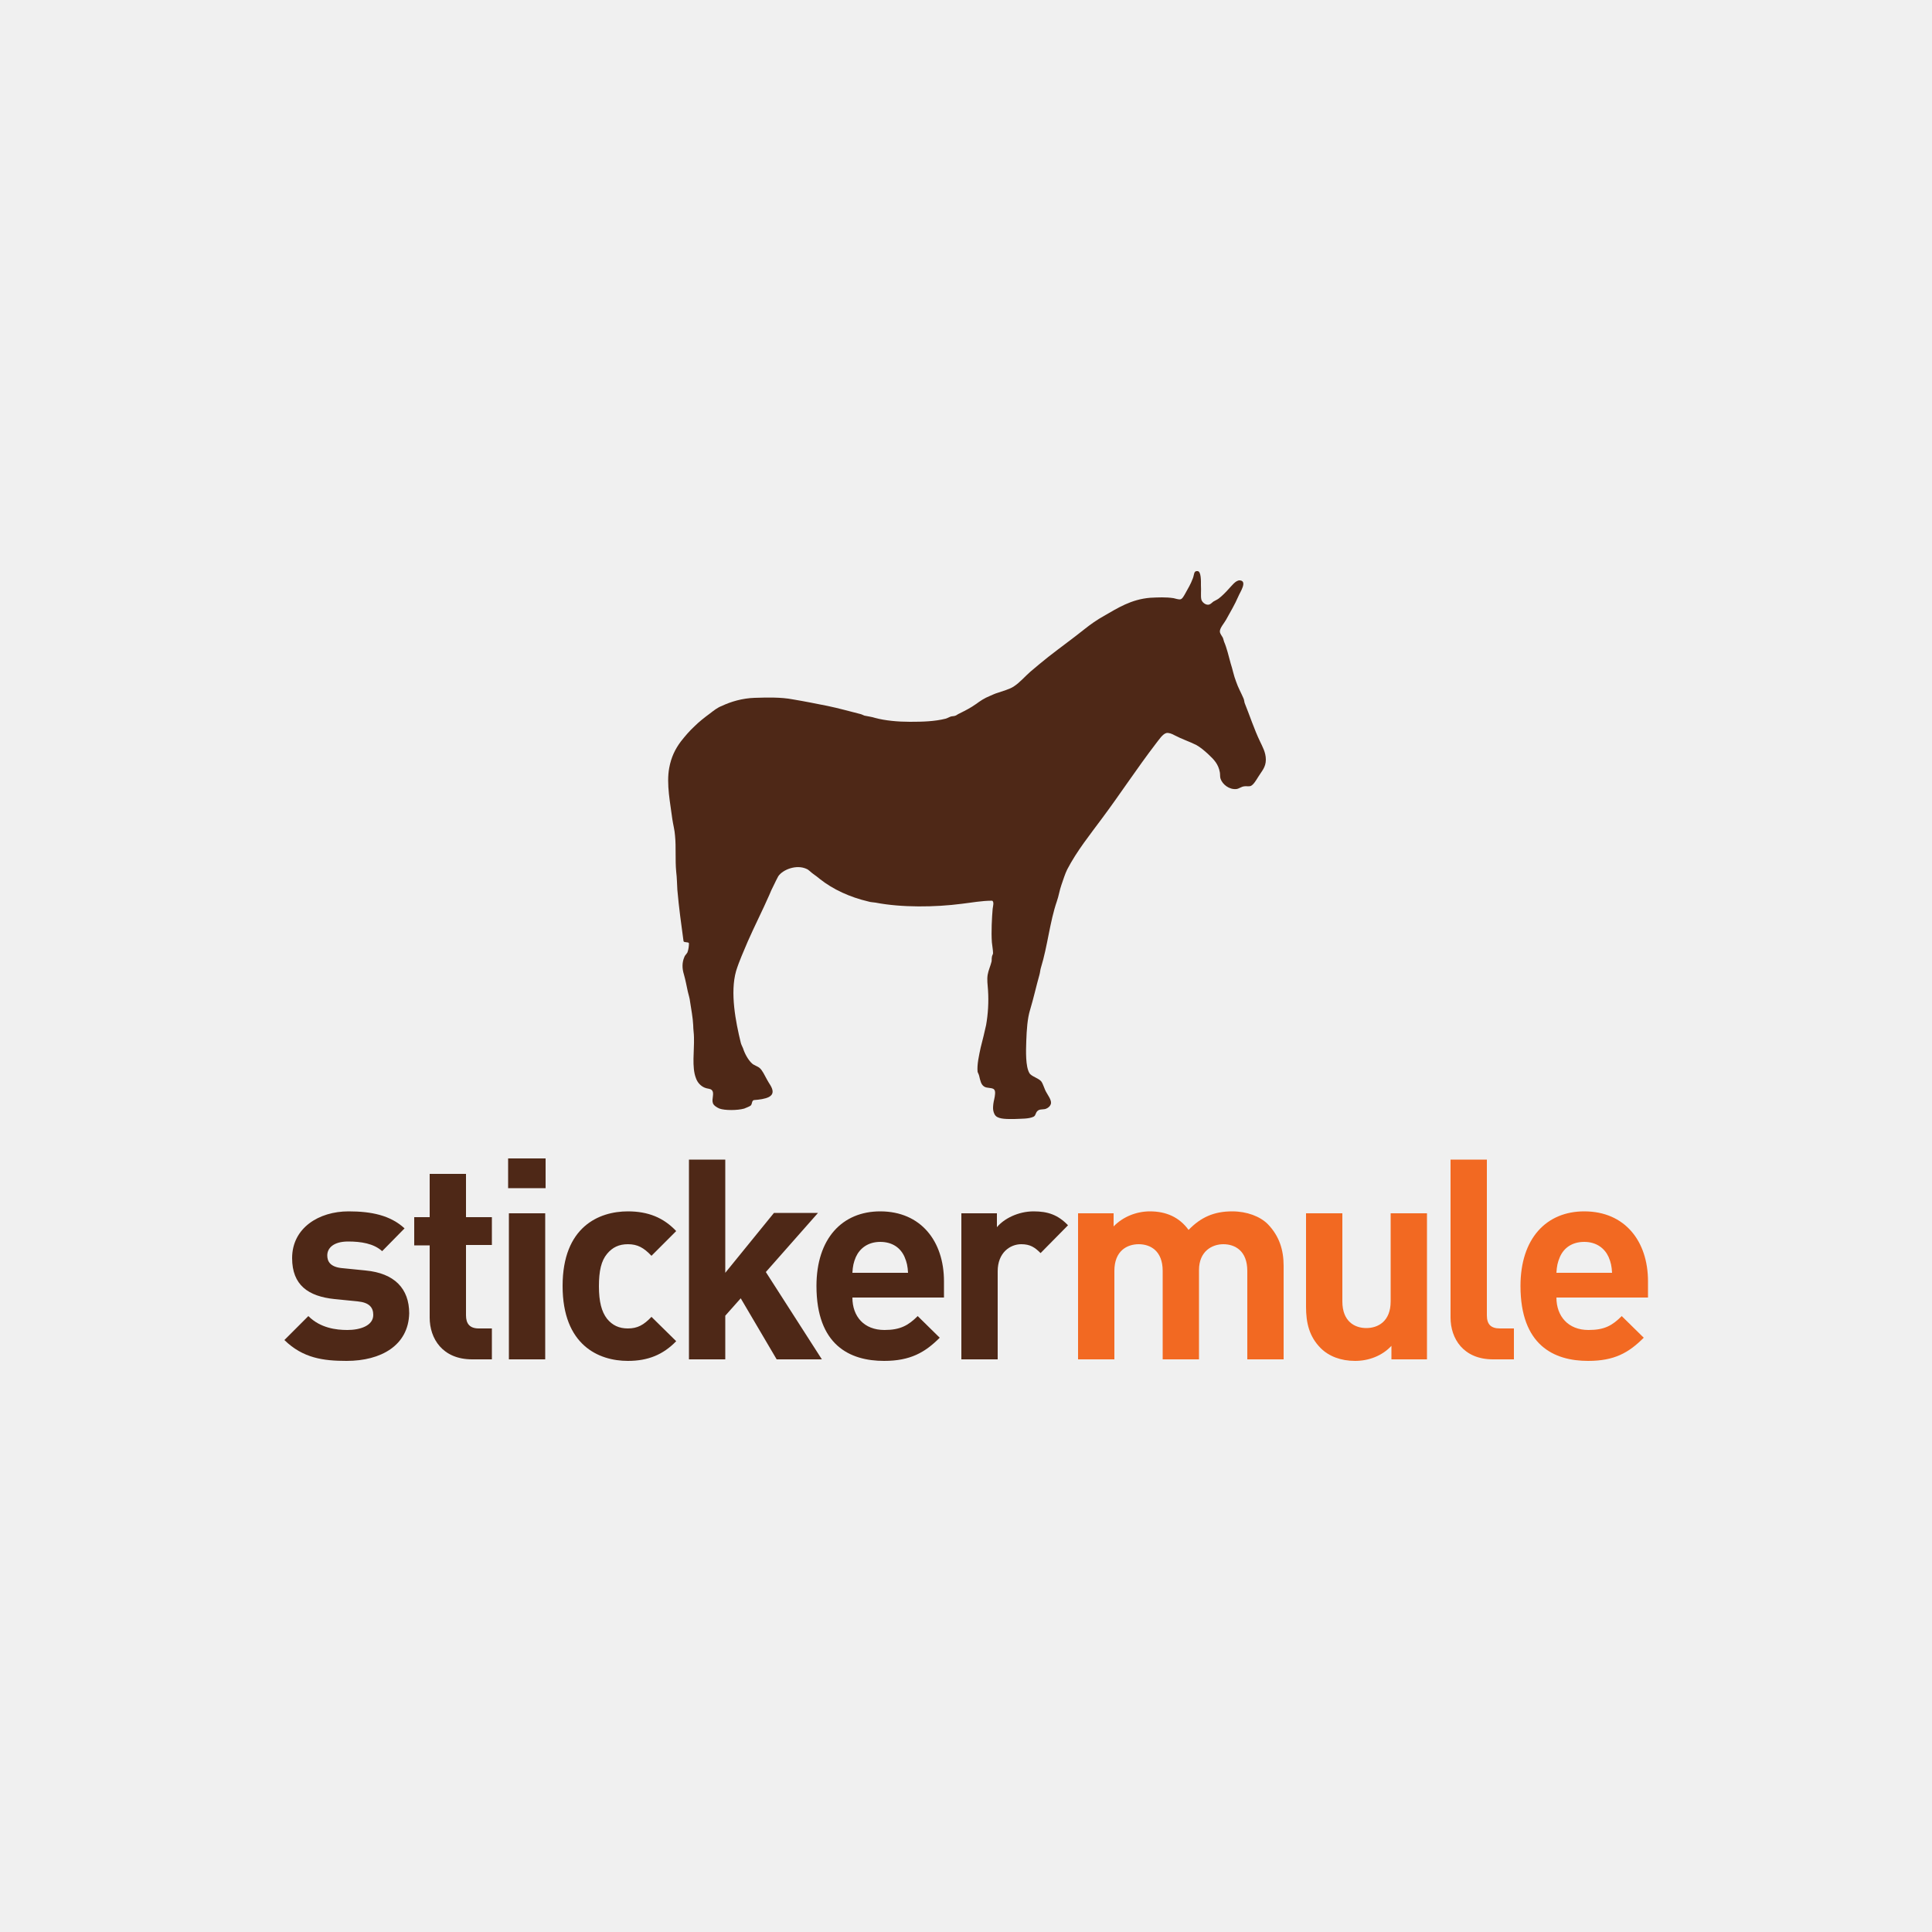
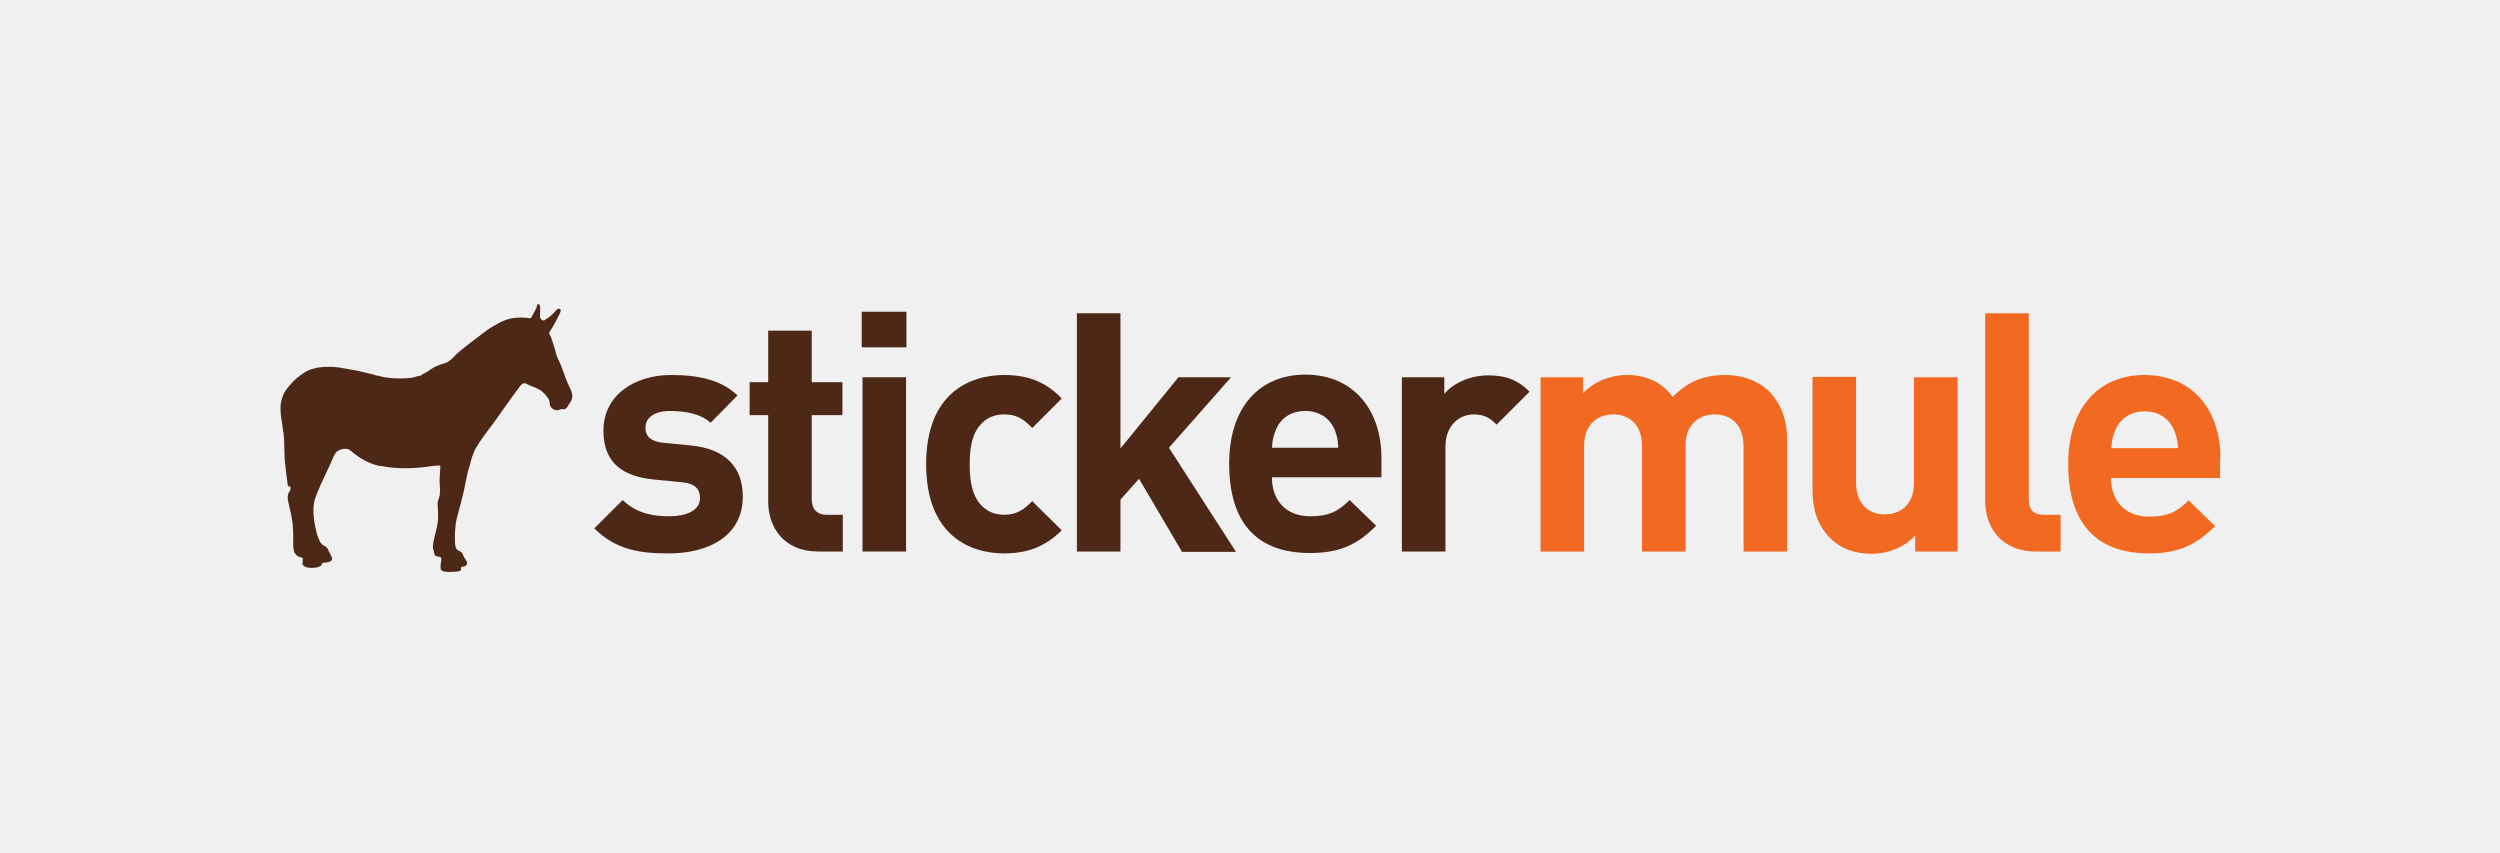
- <svg xmlns="http://www.w3.org/2000/svg" version="1.1" id="Layer_1" x="0px" y="0px" viewBox="0 0 500 500" style="enable-background:new 0 0 500 500;" xml:space="preserve">
+ <svg xmlns="http://www.w3.org/2000/svg" version="1.1" id="Layer_1" x="0px" y="0px" viewBox="0 0 660 225" style="enable-background:new 0 0 660 225;" xml:space="preserve">
  <style type="text/css">
	.Arched_x0020_Green{fill:url(#SVGID_1_);stroke:#FFFFFF;stroke-width:0.25;stroke-miterlimit:1;}
	.st0{fill:#4E2817;}
- 	.st1{fill:#F26922;}
- 	.st2{fill-rule:evenodd;clip-rule:evenodd;fill:#4E2817;}
+ 	.st1{fill-rule:evenodd;clip-rule:evenodd;fill:#4E2817;}
+ 	.st2{fill:#F26922;}
</style>
-   <linearGradient id="SVGID_1_" gradientUnits="userSpaceOnUse" x1="250" y1="250" x2="250.707" y2="249.293">
+   <linearGradient id="SVGID_1_" gradientUnits="userSpaceOnUse" x1="330.307" y1="115.723" x2="331.014" y2="115.016">
    <stop offset="0" style="stop-color:#1EAB4B" />
    <stop offset="0.983" style="stop-color:#19361A" />
  </linearGradient>
-   <path class="st0" d="M89.7,352.2c-6,0-11.3-0.7-16.1-5.4l6.2-6.2c3.1,3.1,7.2,3.6,10.1,3.6c3.3,0,6.7-1.1,6.7-3.9c0-1.9-1-3.2-4-3.5  l-6-0.6c-6.8-0.7-11-3.6-11-10.6c0-7.8,6.9-12.1,14.6-12.1c5.9,0,10.8,1,14.5,4.4l-5.8,5.9c-2.2-2-5.5-2.5-8.8-2.5  c-3.8,0-5.4,1.7-5.4,3.6c0,1.4,0.6,3,3.9,3.3l6,0.6c7.5,0.7,11.3,4.7,11.3,11.1C105.7,348.2,98.6,352.2,89.7,352.2z" />
-   <path class="st0" d="M122.2,351.8c-7.7,0-11-5.4-11-10.8v-18.7h-4V315h4v-11.2h9.4V315h6.7v7.2h-6.7v18.2c0,2.2,1,3.4,3.3,3.4h3.4v8  H122.2z" />
-   <path class="st0" d="M131.5,307.5v-7.7h9.7v7.7H131.5z M131.7,351.8V314h9.4v37.8H131.7z" />
-   <path class="st0" d="M162.5,352.2c-7.6,0-16.9-4.1-16.9-19.4c0-15.3,9.4-19.3,16.9-19.3c5.2,0,9.2,1.6,12.5,5.1l-6.4,6.4  c-2-2.1-3.6-3-6.1-3c-2.3,0-4,0.8-5.4,2.5c-1.5,1.8-2.1,4.4-2.1,8.4c0,4,0.7,6.6,2.1,8.4c1.4,1.7,3.1,2.5,5.4,2.5  c2.5,0,4.1-0.9,6.1-3l6.4,6.3C171.6,350.6,167.7,352.2,162.5,352.2z" />
-   <path class="st0" d="M201,351.8l-9.3-15.8l-4,4.5v11.3h-9.4v-51.7h9.4v29.3l12.6-15.5h11.4l-13.5,15.3l14.5,22.6H201z" />
-   <path class="st0" d="M220.6,335.8c0,4.9,3,8.4,8.3,8.4c4.1,0,6.2-1.2,8.6-3.6l5.7,5.6c-3.8,3.8-7.6,6-14.4,6  c-8.9,0-17.5-4.1-17.5-19.4c0-12.3,6.7-19.3,16.5-19.3c10.5,0,16.5,7.7,16.5,18.1v4.2H220.6z M234.1,325.3c-1-2.3-3.1-3.9-6.3-3.9  c-3.2,0-5.3,1.7-6.3,3.9c-0.6,1.4-0.8,2.4-0.9,4.1H235C234.9,327.7,234.7,326.7,234.1,325.3z" />
-   <path class="st0" d="M269.3,324.3c-1.5-1.5-2.7-2.3-5-2.3c-2.9,0-6.1,2.2-6.1,7v22.8h-9.4V314h9.2v3.6c1.8-2.2,5.5-4.1,9.5-4.1  c3.7,0,6.3,0.9,8.9,3.6L269.3,324.3z" />
-   <path class="st1" d="M318.9,313.5c-4.7,0-8.1,1.5-11.3,4.8c-2.4-3.3-5.8-4.8-10-4.8c-3.5,0-7,1.4-9.4,3.9V314h-9.2v37.8h9.4v-22.9  c0-5.2,3.3-6.9,6.3-6.9c3,0,6.2,1.7,6.2,6.9v22.9h9.4v-23.1c0-4.9,3.4-6.7,6.3-6.7c3,0,6.2,1.7,6.2,6.9v22.9h9.4v-24.2  c0-4.1-1.1-7.7-4.1-10.8C326.1,314.8,322.7,313.5,318.9,313.5z" />
-   <path class="st1" d="M359.9,336.8c0,5.2-3.3,6.9-6.3,6.9c-3,0-6.2-1.7-6.2-6.9V314h-9.4v24.2c0,4.1,0.8,7.7,3.8,10.7  c2.1,2.1,5.2,3.3,8.9,3.3c3.5,0,7-1.3,9.4-3.9v3.5h9.2V314h-9.4V336.8z" />
-   <path class="st1" d="M384.8,340.4v-40.3h-9.4V341c0,5.4,3.3,10.8,11,10.8h5.4v-8h-3.6C385.8,343.8,384.8,342.7,384.8,340.4z" />
-   <path class="st1" d="M426.5,331.6c0-10.4-6-18.1-16.5-18.1c-9.8,0-16.5,7-16.5,19.3c0,15.3,8.6,19.4,17.5,19.4  c6.8,0,10.5-2.1,14.4-6l-5.7-5.6c-2.4,2.4-4.4,3.6-8.6,3.6c-5.3,0-8.3-3.6-8.3-8.4h23.7V331.6z M402.8,329.4  c0.1-1.7,0.3-2.7,0.9-4.1c1-2.3,3.1-3.9,6.3-3.9c3.2,0,5.3,1.7,6.3,3.9c0.6,1.4,0.8,2.4,0.9,4.1H402.8z" />
-   <path class="st2" d="M267.5,289c-1.3,0.6-3.1,0.5-5,0.6c-1.6,0-3.9,0.1-4.8-0.8c-0.5-0.5-0.7-1.4-0.7-2c0-0.7,0.1-1.5,0.3-2.3  c0.2-0.9,0.4-2.1,0-2.5c-0.4-0.6-1.9-0.3-2.6-0.8c-0.8-0.5-1-1.5-1.3-2.8c-0.1-0.4-0.3-0.7-0.4-1c-0.2-1.9,0.4-4.4,0.8-6.3  c0.5-2,1-3.9,1.4-5.8c0.5-2.8,0.7-6,0.5-9c-0.1-1.5-0.3-2.7-0.1-4c0.2-1.2,0.7-2.2,1-3.4c0.1-0.4,0-0.8,0.1-1.2c0-0.4,0.3-0.7,0.3-1  c0-0.8-0.2-1.8-0.3-2.8c-0.2-2.7,0-6.4,0.2-8.7c0.1-0.8,0.4-1.7-0.1-2.1c-2.8,0-5.3,0.5-7.9,0.8c-6.9,0.9-15.6,1-22.3-0.3  c-0.6-0.1-1.3-0.1-1.9-0.3c-4.7-1.1-9.1-3.1-12.5-5.8c-0.5-0.4-1.1-0.9-1.7-1.3c-0.6-0.4-1.2-1.1-1.7-1.3c-2.7-1.3-6.3,0.2-7.4,1.9  c-0.4,0.7-0.8,1.6-1.2,2.4c-0.4,0.8-0.8,1.6-1.1,2.4c-1.8,4.1-3.8,8-5.6,12.1c-1,2.4-2.2,5-3,7.6c-1.6,5.6-0.1,13.2,1.2,18.5  c0.1,0.5,0.4,1,0.6,1.5c0.4,1.3,1.3,3,2.3,3.9c0.5,0.5,1.4,0.7,2,1.2c0.7,0.6,1.3,1.9,1.9,3c0.2,0.4,0.6,1,0.9,1.5  c0.7,1.2,0.9,2.3-0.4,3c-1,0.5-2.5,0.7-3.9,0.8c-0.6,0.2-0.4,1-0.8,1.4c-0.2,0.2-1.2,0.6-1.7,0.8c-1.8,0.5-5,0.5-6.4,0  c-0.7-0.3-1.5-0.8-1.7-1.4c-0.4-1.1,0.5-2.6-0.3-3.4c-0.4-0.4-1.1-0.3-1.8-0.6c-1-0.4-1.9-1.3-2.3-2.5c-1.1-2.8-0.4-7.1-0.5-10.5  c0-1-0.2-2.1-0.2-3.2c-0.1-2-0.5-4-0.8-6c-0.1-1-0.4-1.8-0.6-2.7c-0.3-1.4-0.6-3-1-4.4c-0.5-1.6-0.5-3.1,0.1-4.5  c0.1-0.4,0.5-0.7,0.8-1.2c0.3-0.8,0.4-1.7,0.4-2.4c-0.2-0.4-1.2-0.1-1.4-0.5c-0.6-4.4-1.2-8.7-1.6-13.3c-0.1-1.5-0.1-3.1-0.3-4.7  c-0.3-3.1,0-6.3-0.3-9.3c-0.1-1.5-0.5-2.9-0.7-4.3c-0.5-4-1.6-9.1-0.8-13.3c0.5-2.7,1.5-4.8,3-6.8c1.1-1.4,2.2-2.7,3.5-3.9  c1.2-1.2,2.6-2.3,4.1-3.4c0.9-0.7,1.9-1.5,3-1.9c2.3-1.1,5.3-2,8.5-2.1c3.2-0.1,6.8-0.2,9.9,0.4c3,0.5,6,1.1,9,1.7  c2.9,0.6,5.7,1.4,8.5,2.1c0.4,0.1,0.7,0.3,1,0.4c0.9,0.2,1.9,0.3,2.8,0.6c2.6,0.7,5.9,1,9,1c3.4,0,6.4-0.1,9.2-0.8  c0.4-0.1,0.7-0.3,1.2-0.5c0.4-0.2,1-0.1,1.4-0.3c0.3-0.1,0.6-0.4,0.9-0.5c1.6-0.8,3-1.5,4.4-2.5c1.1-0.8,2.1-1.5,3.6-2.1  c0.7-0.3,1.3-0.6,2-0.8c1.4-0.5,3-0.9,4.1-1.6c1.7-1.1,3-2.7,4.4-3.9c1.5-1.3,3-2.5,4.6-3.8c3.2-2.5,6.4-4.8,9.4-7.2  c1.5-1.2,3.2-2.4,5-3.4c3.5-2,7-4.3,12-4.7c2-0.1,4-0.2,6,0.1c0.5,0.1,1.3,0.4,1.8,0.3c0.5-0.1,0.9-0.9,1.3-1.6  c0.7-1.3,1.3-2.2,1.9-3.8c0.4-1,0.2-2,1.2-1.9c1,0,0.9,2.7,0.9,3.7c0.1,1.2-0.1,2.8,0.1,3.6c0.1,0.6,0.9,1.4,1.7,1.4  c0.6,0,0.9-0.4,1.4-0.8c0.5-0.3,1-0.5,1.4-0.8c0.8-0.6,1.8-1.6,2.6-2.5c0.7-0.7,1.8-2.3,2.9-2.2c2,0.2,0,3.1-0.4,4.1  c-1,2.3-2,3.9-3.2,6.1c-0.5,0.9-1.6,2.1-1.6,3c0,0.6,0.5,1.1,0.8,1.7c0.1,0.3,0.2,0.7,0.3,1c0.7,1.6,1.2,3.8,1.7,5.6  c0.5,1.5,0.8,3.2,1.4,4.7c0.5,1.5,1.3,2.9,1.9,4.3c0.2,0.4,0.2,0.9,0.3,1.2c1.3,3.2,2.5,6.9,4,10c0.6,1.3,1.5,2.8,1.5,4.7  c0,2-1.1,3-2,4.5c-0.5,0.8-1.2,2-1.9,2.3c-0.5,0.2-1.2,0-1.7,0.1c-0.8,0.1-1.3,0.6-2,0.7c-1.9,0.2-3.6-1.2-4.1-2.6  c-0.2-0.5-0.1-1.1-0.2-1.7c-0.4-2.2-1.5-3.3-3.1-4.8c-1-0.9-1.8-1.6-3-2.3c-1.8-0.9-3.7-1.5-5.6-2.5c-0.7-0.4-1.5-0.7-2.1-0.6  c-1,0.2-2,1.8-2.8,2.8c-4.9,6.4-9.2,13-13.9,19.3c-3.1,4.2-6.5,8.4-9,13.2c-0.6,1.2-1,2.6-1.5,4c-0.5,1.4-0.7,2.9-1.2,4.3  c-1.8,5.2-2.4,11.6-4.1,17.1c-0.2,0.6-0.2,1.2-0.4,1.9c-0.8,2.8-1.5,6-2.4,9c-0.7,2.2-0.9,5.2-1,8.1c-0.1,2.7-0.2,6.6,0.8,8.3  c0.5,0.9,2.4,1.3,3.1,2.2c0.5,0.7,0.8,2,1.3,2.8c0.3,0.6,1.3,1.9,1.2,2.8c-0.1,0.7-0.7,1.2-1.2,1.4c-0.6,0.3-1.4,0.1-2,0.4  C267.9,287.8,268.2,288.6,267.5,289z" />
+   <path class="st0" d="M176.5,146.1c-7.2,0-13.8-0.8-19.6-6.6l7.5-7.5c3.8,3.8,8.7,4.3,12.3,4.3c4,0,8.1-1.3,8.1-4.8  c0-2.3-1.2-3.9-4.9-4.2l-7.2-0.7c-8.3-0.8-13.4-4.4-13.4-12.9c0-9.5,8.4-14.7,17.8-14.7c7.2,0,13.2,1.2,17.6,5.4l-7.1,7.2  c-2.7-2.4-6.7-3.1-10.7-3.1c-4.6,0-6.5,2.1-6.5,4.4c0,1.7,0.7,3.6,4.8,4l7.2,0.7c9.1,0.9,13.7,5.7,13.7,13.5  C196.1,141.3,187.4,146.1,176.5,146.1z" />
+   <path class="st0" d="M216.1,145.6c-9.4,0-13.3-6.6-13.3-13.2v-22.8h-4.9v-8.7h4.9V87.3h11.5v13.6h8.1v8.7h-8.1v22.1  c0,2.6,1.2,4.2,4,4.2h4.2v9.7H216.1z" />
+   <path class="st0" d="M227.5,91.7v-9.4h11.8v9.4H227.5z M227.7,145.6v-46h11.5v46H227.7z" />
+   <path class="st0" d="M265.1,146.1c-9.2,0-20.6-4.9-20.6-23.6c0-18.6,11.4-23.5,20.6-23.5c6.4,0,11.1,1.9,15.2,6.2l-7.8,7.8  c-2.4-2.6-4.4-3.6-7.4-3.6c-2.7,0-4.9,1-6.5,3c-1.8,2.2-2.6,5.3-2.6,10.2c0,4.9,0.8,8,2.6,10.3c1.7,2,3.8,3,6.5,3c3,0,5-1.1,7.4-3.6  l7.8,7.7C276.2,144.1,271.5,146.1,265.1,146.1z" />
+   <path class="st0" d="M312,145.6l-11.3-19.2l-4.9,5.5v13.7h-11.5V82.7h11.5v35.7l15.3-18.8H325l-16.4,18.6l17.7,27.5H312z" />
+   <path class="st0" d="M335.8,126.1c0,5.9,3.6,10.2,10.1,10.2c5,0,7.5-1.4,10.4-4.3l7,6.8c-4.7,4.7-9.2,7.2-17.5,7.2  c-10.9,0-21.3-4.9-21.3-23.6c0-15,8.1-23.5,20.1-23.5c12.8,0,20.1,9.4,20.1,22v5.1H335.8z M352.3,113.3c-1.2-2.7-3.8-4.8-7.7-4.8  s-6.5,2-7.7,4.8c-0.7,1.7-1,2.9-1.1,4.9h17.5C353.2,116.2,353,115,352.3,113.3z" />
+   <path class="st0" d="M395.1,112.1c-1.8-1.8-3.3-2.7-6.1-2.7c-3.5,0-7.4,2.7-7.4,8.5v27.7h-11.5v-46h11.2v4.4  c2.2-2.7,6.6-4.9,11.6-4.9c4.5,0,7.7,1.1,10.9,4.3L395.1,112.1z" />
+   <path class="st1" d="M121.5,150.7c-0.7,0.3-1.6,0.2-2.5,0.3c-0.8,0-1.9,0-2.4-0.4c-0.3-0.2-0.3-0.7-0.3-1c0-0.3,0.1-0.8,0.1-1.1  c0.1-0.4,0.2-1,0-1.3c-0.2-0.3-0.9-0.2-1.3-0.4c-0.4-0.2-0.5-0.8-0.6-1.4c0-0.2-0.2-0.4-0.2-0.5c-0.1-0.9,0.2-2.2,0.4-3.1  c0.2-1,0.5-1.9,0.7-2.9c0.3-1.4,0.3-3,0.2-4.5c0-0.8-0.2-1.4,0-2c0.1-0.6,0.4-1.1,0.5-1.7c0-0.2,0-0.4,0-0.6c0-0.2,0.1-0.3,0.1-0.5  c0-0.4-0.1-0.9-0.1-1.4c-0.1-1.3,0-3.2,0.1-4.3c0-0.4,0.2-0.8-0.1-1c-1.4,0-2.6,0.2-3.9,0.4c-3.4,0.4-7.8,0.5-11.1-0.2  c-0.3-0.1-0.6-0.1-0.9-0.1c-2.4-0.5-4.5-1.6-6.2-2.9c-0.3-0.2-0.6-0.4-0.9-0.7c-0.3-0.2-0.6-0.5-0.9-0.7c-1.3-0.6-3.1,0.1-3.7,1  c-0.2,0.3-0.4,0.8-0.6,1.2c-0.2,0.4-0.4,0.8-0.5,1.2c-0.9,2-1.9,4-2.8,6c-0.5,1.2-1.1,2.5-1.5,3.8c-0.8,2.8-0.1,6.5,0.6,9.2  c0.1,0.2,0.2,0.5,0.3,0.8c0.2,0.6,0.6,1.5,1.1,1.9c0.3,0.2,0.7,0.4,1,0.6c0.4,0.3,0.6,0.9,0.9,1.5c0.1,0.2,0.3,0.5,0.4,0.8  c0.3,0.6,0.5,1.1-0.2,1.5c-0.5,0.3-1.3,0.3-2,0.4c-0.3,0.1-0.2,0.5-0.4,0.7c-0.1,0.1-0.6,0.3-0.8,0.4c-0.9,0.3-2.5,0.3-3.2,0  c-0.4-0.1-0.8-0.4-0.9-0.7c-0.2-0.6,0.3-1.3-0.1-1.7c-0.2-0.2-0.6-0.2-0.9-0.3c-0.5-0.2-0.9-0.7-1.2-1.2c-0.5-1.4-0.2-3.5-0.3-5.2  c0-0.5-0.1-1-0.1-1.6c0-1-0.3-2-0.4-3c-0.1-0.5-0.2-0.9-0.3-1.3c-0.2-0.7-0.3-1.5-0.5-2.2c-0.2-0.8-0.2-1.6,0-2.2  c0.1-0.2,0.3-0.4,0.4-0.6c0.2-0.4,0.2-0.8,0.2-1.2c-0.1-0.2-0.6,0-0.7-0.2c-0.3-2.2-0.6-4.3-0.8-6.6c-0.1-0.8-0.1-1.5-0.1-2.3  c-0.1-1.5,0-3.1-0.2-4.6c-0.1-0.7-0.2-1.4-0.3-2.1c-0.3-2-0.8-4.5-0.4-6.6c0.3-1.3,0.7-2.4,1.5-3.4c0.5-0.7,1.1-1.3,1.7-2  c0.6-0.6,1.3-1.2,2-1.7c0.5-0.3,1-0.7,1.5-1c1.1-0.5,2.6-1,4.2-1.1c1.6-0.1,3.4-0.1,4.9,0.2c1.5,0.3,3,0.5,4.5,0.8  c1.4,0.3,2.8,0.7,4.2,1c0.2,0,0.3,0.2,0.5,0.2c0.4,0.1,0.9,0.1,1.4,0.3c1.3,0.3,2.9,0.5,4.5,0.5c1.7,0,3.2,0,4.6-0.4  c0.2-0.1,0.4-0.2,0.6-0.2c0.2-0.1,0.5-0.1,0.7-0.1c0.1,0,0.3-0.2,0.4-0.3c0.8-0.4,1.5-0.8,2.2-1.3c0.6-0.4,1-0.7,1.8-1  c0.3-0.1,0.7-0.3,1-0.4c0.7-0.2,1.5-0.4,2-0.8c0.9-0.5,1.5-1.3,2.2-2c0.7-0.6,1.5-1.3,2.3-1.9c1.6-1.3,3.2-2.4,4.7-3.6  c0.8-0.6,1.6-1.2,2.5-1.7c1.7-1,3.5-2.1,6-2.3c1-0.1,2-0.1,3,0c0.3,0,0.6,0.2,0.9,0.1c0.3-0.1,0.5-0.5,0.6-0.8  c0.4-0.7,0.6-1.1,1-1.9c0.2-0.5,0.1-1,0.6-1c0.5,0,0.4,1.3,0.4,1.8c0,0.6-0.1,1.4,0,1.8c0.1,0.3,0.5,0.7,0.9,0.7  c0.3,0,0.5-0.2,0.7-0.4c0.3-0.2,0.5-0.2,0.7-0.4c0.4-0.3,0.9-0.8,1.3-1.2c0.3-0.3,0.9-1.2,1.4-1.1c1,0.1,0,1.6-0.2,2  c-0.5,1.1-1,2-1.6,3c-0.2,0.4-0.8,1-0.8,1.5c0,0.3,0.3,0.5,0.4,0.9c0.1,0.2,0.1,0.3,0.2,0.5c0.3,0.8,0.6,1.9,0.9,2.8  c0.2,0.8,0.4,1.6,0.7,2.3c0.3,0.7,0.7,1.4,1,2.2c0.1,0.2,0.1,0.4,0.2,0.6c0.6,1.6,1.2,3.4,2,5c0.3,0.6,0.7,1.4,0.7,2.3  c0,1-0.5,1.5-1,2.3c-0.2,0.4-0.6,1-1,1.1c-0.3,0.1-0.6,0-0.9,0c-0.4,0.1-0.7,0.3-1,0.3c-0.9,0.1-1.8-0.6-2-1.3  c-0.1-0.2,0-0.5-0.1-0.8c-0.2-1.1-0.8-1.6-1.5-2.4c-0.5-0.5-0.9-0.8-1.5-1.1c-0.9-0.5-1.8-0.7-2.8-1.2c-0.3-0.2-0.8-0.4-1.1-0.3  c-0.5,0.1-1,0.9-1.4,1.4c-2.4,3.2-4.6,6.5-6.9,9.6c-1.6,2.1-3.2,4.2-4.5,6.5c-0.3,0.6-0.5,1.3-0.8,2c-0.2,0.7-0.4,1.4-0.6,2.2  c-0.9,2.6-1.2,5.8-2,8.5c-0.1,0.3-0.1,0.6-0.2,0.9c-0.4,1.4-0.8,3-1.2,4.5c-0.3,1.1-0.4,2.6-0.5,4c0,1.4-0.1,3.3,0.4,4.1  c0.3,0.5,1.2,0.6,1.5,1.1c0.2,0.3,0.4,1,0.7,1.4c0.2,0.3,0.7,0.9,0.6,1.4c0,0.3-0.3,0.6-0.6,0.7c-0.3,0.1-0.7,0.1-1,0.2  C121.7,150.1,121.8,150.5,121.5,150.7z" />
+   <path class="st2" d="M455.4,99c-5.7,0-9.9,1.8-13.8,5.8c-2.9-4-7.1-5.8-12.2-5.8c-4.2,0-8.5,1.7-11.5,4.8v-4.2h-11.2v46h11.5v-27.8  c0-6.3,4.1-8.4,7.7-8.4c3.6,0,7.6,2.1,7.6,8.4v27.8H445v-28.1c0-6,4.2-8.1,7.7-8.1c3.6,0,7.6,2.1,7.6,8.4v27.8h11.5v-29.4  c0-5-1.3-9.4-5-13.1C464.1,100.5,460,99,455.4,99z" />
+   <path class="st2" d="M505.3,127.4c0,6.3-4.1,8.4-7.7,8.4c-3.6,0-7.6-2.1-7.6-8.4V99.5h-11.5V129c0,5,1,9.4,4.7,13.1  c2.6,2.6,6.3,4.1,10.9,4.1c4.2,0,8.5-1.6,11.5-4.8v4.2h11.2v-46h-11.5V127.4z" />
+   <path class="st2" d="M535.6,131.7v-49h-11.5v49.7c0,6.5,4,13.2,13.4,13.2h6.5v-9.7h-4.4C536.7,135.9,535.6,134.5,535.6,131.7z" />
+   <path class="st2" d="M586.2,121c0-12.6-7.2-22-20.1-22c-11.9,0-20.1,8.5-20.1,23.5c0,18.6,10.4,23.6,21.3,23.6  c8.3,0,12.8-2.6,17.5-7.2l-7-6.8c-2.9,2.9-5.4,4.3-10.4,4.3c-6.5,0-10.1-4.3-10.1-10.2h28.8V121z M557.4,118.3  c0.1-2,0.4-3.3,1.1-4.9c1.2-2.7,3.8-4.8,7.7-4.8c3.9,0,6.4,2,7.7,4.8c0.7,1.7,1,2.9,1.1,4.9H557.4z" />
</svg>
